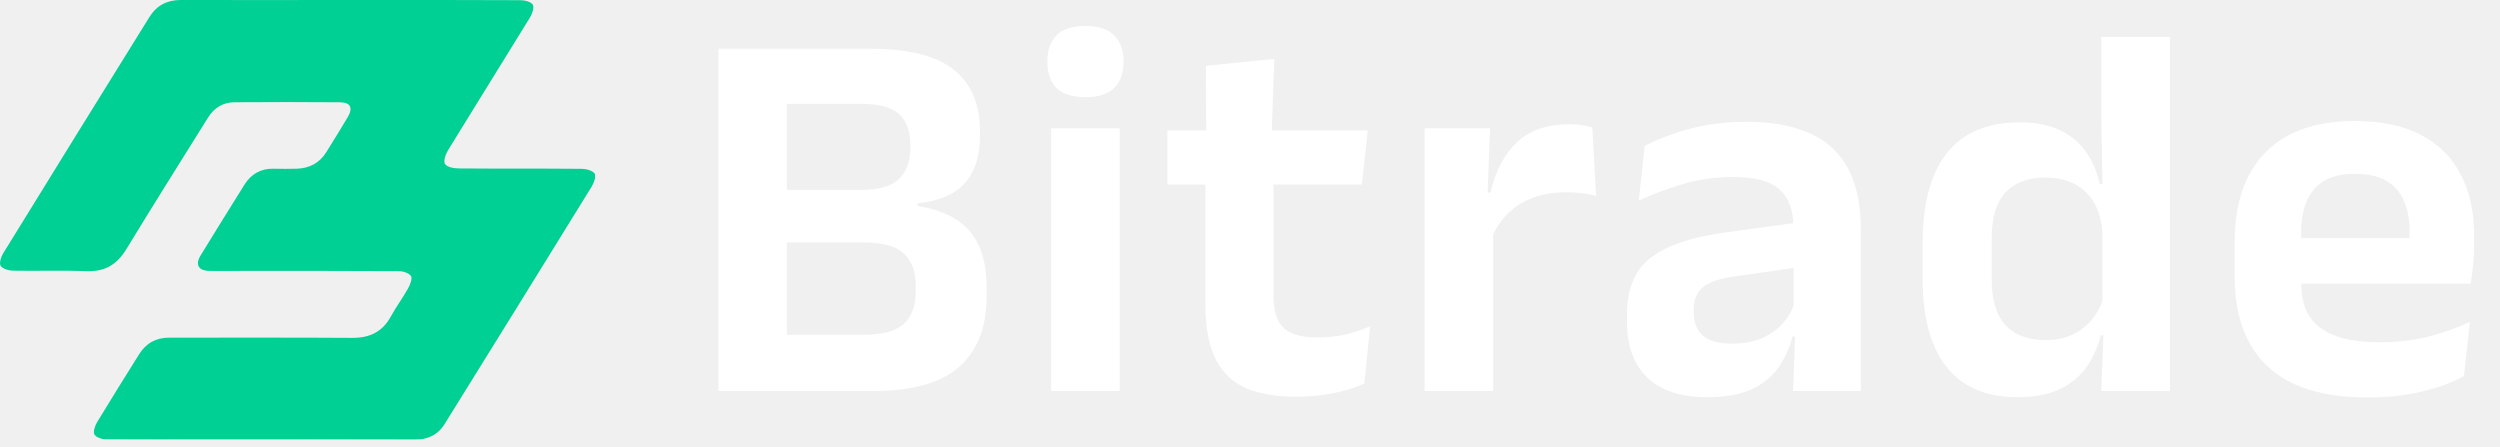
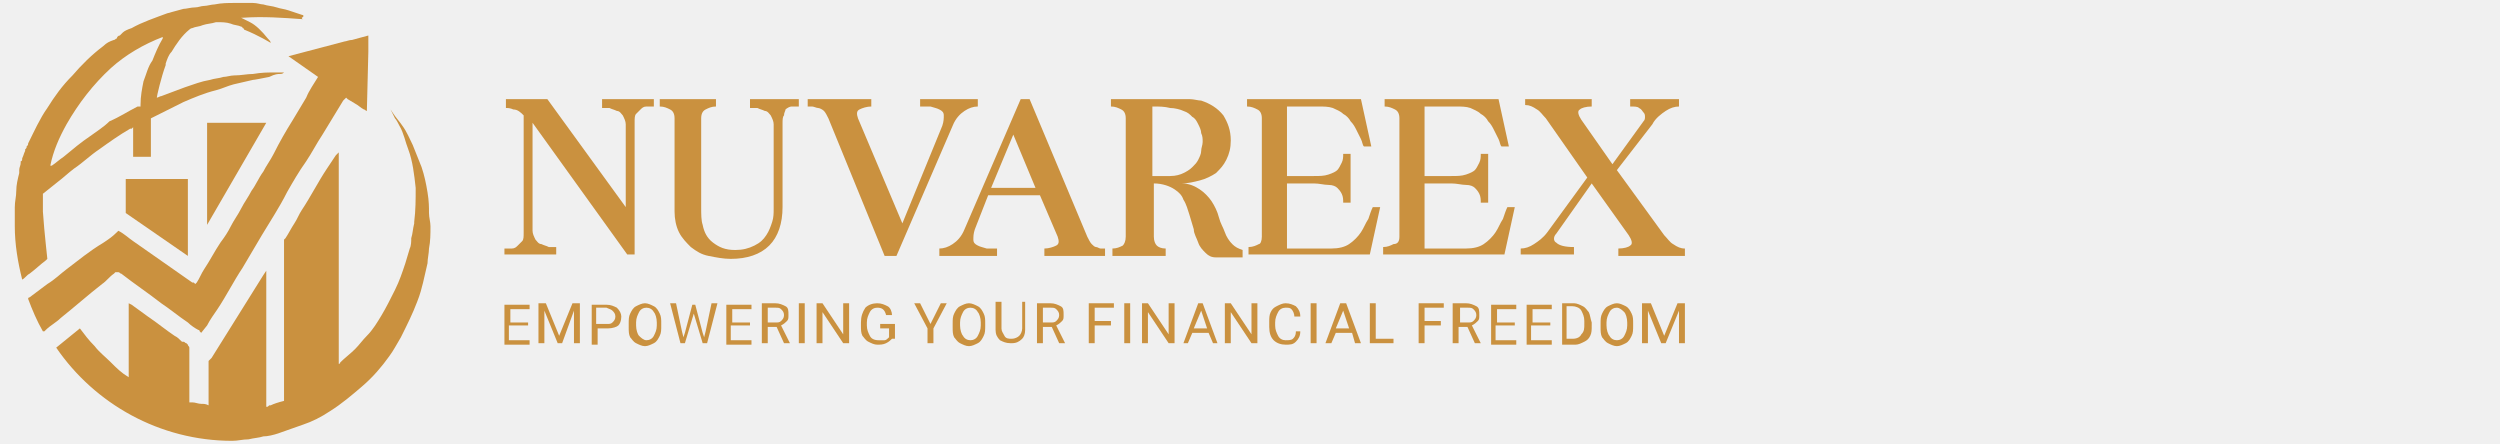
- <svg xmlns="http://www.w3.org/2000/svg" width="168" height="30" viewBox="0 0 168 30" fill="none">
-   <g clip-path="url(#clip0_900_3669)">
-     <mask id="mask0_900_3669" style="mask-type:luminance" maskUnits="userSpaceOnUse" x="0" y="0" width="40" height="30">
-       <path d="M40 0.001H0V29.554H40V0.001Z" fill="white" />
-     </mask>
-     <g mask="url(#mask0_900_3669)">
-       <path d="M23.527 -5.99399e-05C27.341 -5.99399e-05 31.156 -0.007 34.97 0.013C35.263 0.013 35.702 0.122 35.807 0.321C35.913 0.519 35.758 0.941 35.603 1.195C33.78 4.167 31.928 7.122 30.107 10.095C29.945 10.36 29.783 10.823 29.903 11.016C30.036 11.229 30.497 11.316 30.815 11.318C33.569 11.341 36.323 11.318 39.077 11.345C39.387 11.345 39.812 11.454 39.966 11.669C40.081 11.832 39.916 12.286 39.76 12.539C36.472 17.872 33.174 23.196 29.867 28.512C29.401 29.262 28.682 29.556 27.804 29.554C23.086 29.543 18.368 29.54 13.651 29.546C11.495 29.546 9.338 29.558 7.182 29.532C6.888 29.532 6.49 29.412 6.351 29.206C6.239 29.039 6.378 28.62 6.52 28.379C7.446 26.845 8.399 25.328 9.348 23.808C9.812 23.064 10.479 22.689 11.367 22.69C15.468 22.696 19.571 22.675 23.671 22.704C24.85 22.712 25.707 22.298 26.276 21.249C26.625 20.607 27.068 20.016 27.424 19.378C27.562 19.128 27.727 18.714 27.619 18.551C27.479 18.343 27.075 18.22 26.785 18.218C23.264 18.197 19.736 18.204 16.212 18.204C15.501 18.204 14.788 18.212 14.075 18.204C13.335 18.194 13.097 17.783 13.488 17.152C14.466 15.558 15.45 13.97 16.441 12.389C16.884 11.688 17.532 11.322 18.378 11.337C18.898 11.347 19.419 11.353 19.943 11.337C20.786 11.308 21.467 10.963 21.922 10.232C22.411 9.45 22.9 8.66 23.371 7.866C23.735 7.254 23.555 6.879 22.86 6.874C20.484 6.856 18.113 6.855 15.746 6.872C14.986 6.878 14.386 7.249 13.978 7.903C12.145 10.847 10.292 13.778 8.491 16.743C7.865 17.773 7.062 18.261 5.844 18.218C4.19 18.161 2.532 18.218 0.877 18.19C0.584 18.184 0.183 18.071 0.045 17.864C-0.069 17.694 0.063 17.269 0.208 17.032C3.473 11.735 6.748 6.443 10.033 1.158C10.523 0.366 11.217 -5.99399e-05 12.147 -5.99399e-05C15.942 0.01 19.733 -5.99399e-05 23.527 -5.99399e-05Z" fill="#00D094" />
+ <svg xmlns="http://www.w3.org/2000/svg" version="1.1" id="Layer_1" x="0px" y="0px" viewBox="0 0 169 30" style="enable-background:new 0 0 169 30;" xml:space="preserve">
+   <style type="text/css">
+ 	.st0{fill:#FFFFFF;}
+ 	.st1{fill:#030A1C;}
+ 	.st2{fill:#CA913F;}
+ </style>
+   <g>
+     <g>
+       <polygon class="st2" points="14,15.2 18,8.3 14,8.3   " />
+       <polygon class="st2" points="8.5,14.4 12.7,17.3 12.7,12.1 8.5,12.1   " />
+       <path class="st2" d="M29.1,15.3c0,0.5,0,1-0.1,1.5c0,0.3-0.1,0.7-0.1,1c-0.1,0.4-0.2,0.9-0.3,1.3c-0.1,0.4-0.2,0.8-0.4,1.3    c-0.3,0.8-0.7,1.6-1.1,2.4c-0.3,0.5-0.5,0.9-0.8,1.3c-0.5,0.7-1.1,1.4-1.8,2c-0.7,0.6-1.4,1.2-2.2,1.7c-0.6,0.4-1.2,0.7-1.8,0.9    c-0.6,0.2-1.1,0.4-1.7,0.6c-0.3,0.1-0.7,0.2-1,0.2c-0.3,0.1-0.6,0.1-1,0.2c-0.4,0-0.7,0.1-1.1,0.1h0c-4.9,0-9.3-2.5-11.9-6.3    c0.5-0.4,1.1-0.9,1.6-1.3c0.3,0.4,0.6,0.8,1,1.2c0.3,0.4,0.7,0.7,1.1,1.1c0.4,0.4,0.7,0.7,1.2,1c0-1.6,0-3.2,0-4.8    c0,0,0-0.1,0-0.1v-0.1l0.2,0.1l0,0c0,0,0,0,0,0c0.4,0.3,0.7,0.5,1.1,0.8c0.6,0.4,1.2,0.9,1.8,1.3l0,0c0.2,0.1,0.3,0.2,0.5,0.4    c0,0,0,0,0,0l0.1,0c0.1,0,0.1,0.1,0.2,0.1h0l0,0l0.1,0.1c0,0.1,0.1,0.1,0.1,0.2v0.2c0,1,0,2.1,0,3.1c0,0.1,0,0.1,0,0.2    c0,0,0,0,0,0.1c0,0,0,0,0,0v0.1c0,0,0,0,0,0c0,0,0,0,0,0c0,0,0.1,0,0.2,0c0,0,0,0,0,0c0.2,0,0.4,0.1,0.6,0.1c0.2,0,0.3,0,0.5,0.1    v0c0-0.1,0-0.1,0-0.2c0-0.8,0-1.7,0-2.5v-0.3l0.2-0.2h0c0.3-0.5,0.7-1.1,1-1.6c0.5-0.8,1-1.6,1.5-2.4c0.3-0.5,0.7-1.1,1-1.6    l0.2-0.3l0,0.2c0,0,0,0,0,0.1l0,1.5c0,0.2,0,0.3,0,0.5c0,2.2,0,4.4,0,6.7v0.2c0.1,0,0.1,0,0.2-0.1c0,0,0,0,0,0c0,0,0,0,0,0    c0,0,0.1,0,0.1,0c0,0,0,0,0,0c0.2-0.1,0.5-0.2,0.9-0.3v-0.2c0-1.4,0-2.7,0-4.1c0-2.1,0-4.2,0-6.3v-0.3l0.1-0.1h0l0,0    c0.2-0.3,0.4-0.7,0.6-1c0.2-0.3,0.3-0.6,0.5-0.9c0.6-0.9,1.1-1.9,1.7-2.8c0.2-0.3,0.4-0.6,0.6-0.9c0,0,0,0,0,0l0,0l0,0l0.2-0.2V10    c0,1.2,0,2.3,0,3.5c0,3.6,0,7.3,0,10.9c0,0,0,0.1,0,0.2c0.1,0,0.1-0.1,0.1-0.1c0.3-0.3,0.7-0.6,1-0.9c0.3-0.3,0.5-0.6,0.8-0.9    c0.4-0.4,0.7-0.9,1-1.4c0.3-0.5,0.6-1.1,0.9-1.7c0.3-0.6,0.5-1.2,0.7-1.8c0.1-0.3,0.2-0.7,0.3-1c0.1-0.2,0.1-0.5,0.1-0.7    c0.1-0.3,0.1-0.6,0.2-1c0,0,0,0,0-0.1c0.1-0.8,0.1-1.5,0.1-2.3c-0.1-0.9-0.2-1.8-0.5-2.6c-0.2-0.5-0.3-1.1-0.6-1.6    c-0.1-0.2-0.2-0.4-0.3-0.5l-0.3-0.6l0.2,0.3c0,0,0,0,0,0c0.2,0.3,0.4,0.5,0.6,0.8c0.3,0.4,0.5,0.9,0.7,1.3c0.2,0.5,0.4,1,0.6,1.5    c0.2,0.6,0.3,1.1,0.4,1.7C29,13.6,29,14,29,14.4C29,14.7,29.1,15,29.1,15.3z" />
+       <path class="st2" d="M18.4,4.9c-0.3,0-0.7,0-1.3,0.1c0,0,0,0,0,0c0,0,0,0,0,0c0,0,0,0,0,0c-0.4,0-0.8,0.1-1.3,0.1    c-0.2,0-0.5,0.1-0.7,0.1c-0.3,0.1-0.6,0.1-0.9,0.2c-0.6,0.1-1.1,0.3-1.7,0.5c-0.5,0.2-1.1,0.4-1.6,0.6c-0.1,0-0.2,0.1-0.3,0.1    c0,0,0,0,0,0c0-0.1,0.3-1.4,0.6-2.2c0,0,0,0,0-0.1c0,0,0,0,0,0c0.1-0.3,0.2-0.6,0.4-0.8C11.9,3,12.3,2.4,12.8,2    C12.8,2,12.9,1.9,13,1.9c0.2-0.1,0.5-0.1,0.7-0.2c0.3-0.1,0.6-0.1,0.9-0.2c0,0,0.1,0,0.1,0c0.3,0,0.6,0,0.9,0.1    c0.2,0.1,0.5,0.1,0.7,0.2c0,0,0,0,0,0c0,0,0.1,0,0.1,0.1c0,0,0.1,0,0.1,0.1c0,0,0,0,0,0c1,0.4,1.8,0.9,1.8,0.9c0,0,0,0,0,0    c0-0.1-0.1-0.2-0.2-0.3c-0.4-0.5-0.8-0.9-1.2-1.1c-0.4-0.2-0.6-0.3-0.6-0.3l0,0l0.1,0c1.4-0.1,2.7,0,4.1,0.1c0,0-0.1,0-0.1-0.1    C20.6,1.1,20.5,1,20.4,1c-0.3-0.1-0.6-0.2-0.9-0.3c-0.3-0.1-0.5-0.1-0.8-0.2c-0.3-0.1-0.6-0.1-0.9-0.2c-0.2,0-0.4-0.1-0.7-0.1    c-0.2,0-0.4,0-0.6,0c-0.2,0-0.3,0-0.5,0c0,0,0,0-0.1,0c-0.5,0-0.9,0-1.4,0.1c-0.2,0-0.5,0.1-0.7,0.1c-0.2,0-0.4,0.1-0.6,0.1    c-0.3,0-0.6,0.1-0.8,0.1c-0.4,0.1-0.7,0.2-1.1,0.3c-0.8,0.3-1.7,0.6-2.4,1C8.6,2,8.4,2.1,8.3,2.2c0,0-0.1,0.1-0.1,0.1    c0,0-0.1,0.1-0.1,0.1c-0.1,0-0.2,0.1-0.2,0.2c-0.1,0-0.1,0.1-0.2,0.1C7.4,2.8,7.2,2.9,7,3.1c-0.8,0.6-1.5,1.3-2.1,2    C4.2,5.8,3.7,6.5,3.2,7.3C2.7,8,2.3,8.9,1.9,9.7c0,0.1,0,0.1-0.1,0.2c0,0.1,0,0.1-0.1,0.2c0,0,0,0.1,0,0.1    c-0.1,0.2-0.1,0.3-0.2,0.5c0,0.1,0,0.2-0.1,0.2c0,0,0,0,0,0.1c0,0.2-0.1,0.3-0.1,0.5c0,0.1,0,0.1,0,0.2c0,0,0,0,0,0    c-0.1,0.4-0.2,0.8-0.2,1.2C1.1,13.3,1,13.6,1,14v0c0,0.4,0,0.9,0,1.3c0,1.2,0.2,2.4,0.5,3.6c0,0,0,0,0,0c0.2-0.1,0.3-0.3,0.5-0.4    c0.4-0.3,0.7-0.6,1.1-0.9l0.1-0.1c0,0,0,0,0,0c0-0.1-0.2-1.7-0.3-3.2c0-0.4,0-0.9,0-1.2l1-0.8l0,0c0.4-0.3,0.7-0.6,1.1-0.9    c0.6-0.4,1.1-0.9,1.7-1.3c0.7-0.5,1.4-1,2.1-1.4l0,0l0.1,0l0,0l0.1-0.1l0,0.1c0,0.2,0,0.3,0,0.5c0,0.4,0,0.8,0,1.2l0,0v0.2h1.2    v-0.1c0,0,0,0,0,0c0,0,0-0.1,0-0.1v-0.1h0c0-0.1,0-0.2,0-0.3c0-0.3,0-0.6,0-0.9c0-0.3,0-0.5,0-0.8c0,0,0,0,0-0.1c0,0,0,0,0,0    l0-0.2l0.4-0.2l0,0c0.6-0.3,1.2-0.6,1.8-0.9c0.7-0.3,1.4-0.6,2.2-0.8c0.4-0.1,0.8-0.3,1.2-0.4c0.4-0.1,0.9-0.2,1.3-0.3    c0,0,0,0,0,0c0.1,0,0.6-0.1,1.1-0.2c0,0,0,0,0,0C18.6,5,18.8,5,18.9,5c0.1,0,0.2,0,0.3-0.1c0,0-0.1,0-0.2,0    C18.8,4.9,18.6,4.9,18.4,4.9z M10.3,4.1C10,4.5,9.9,5,9.7,5.5C9.6,6,9.5,6.5,9.5,7.1l0,0.1L9.3,7.2c-0.6,0.3-1.2,0.7-1.9,1    C7,8.6,6.5,8.9,6.1,9.2c-0.6,0.4-1.2,0.9-1.8,1.4C4,10.8,3.8,11,3.5,11.2c0,0,0,0-0.1,0c0.2-1,0.6-1.9,1.1-2.8    c0.8-1.4,1.8-2.7,3-3.8c1-0.9,2.2-1.6,3.5-2.1c0,0,0,0,0,0.1C10.7,3.1,10.5,3.6,10.3,4.1z" />
+       <path class="st2" d="M6.9,19.2c0.3-0.2,0.5-0.5,0.8-0.7c0,0,0,0,0,0l0,0l0.1-0.1L8,18.4l0,0c0,0,0,0,0,0c0.1,0,0.1,0.1,0.2,0.1    c0.9,0.7,1.8,1.3,2.7,2c0.6,0.4,1.2,0.9,1.8,1.3c0.2,0.2,0.5,0.4,0.7,0.5c0,0,0.1,0,0.1,0.1l0,0l0.1,0.1L14,22    c0.2-0.4,0.5-0.8,0.7-1.1c0.6-0.9,1.1-1.9,1.7-2.8c0.4-0.7,0.9-1.5,1.3-2.2c0.6-1,1.2-1.9,1.7-2.9c0.4-0.7,0.8-1.4,1.3-2.1    c0.4-0.6,0.7-1.2,1.1-1.8c0.5-0.8,0.9-1.5,1.4-2.3l0.1-0.1l0.1-0.1l0,0l0.1,0.1l0.5,0.3c0.2,0.1,0.4,0.3,0.6,0.4    c0.1,0,0.1,0.1,0.2,0.1l0.1-4l0-1.1c-0.4,0.1-0.7,0.2-1.1,0.3c-0.2,0-0.4,0.1-0.5,0.1l-3.8,1l2,1.4c-0.3,0.5-0.6,0.9-0.8,1.4    c-0.3,0.5-0.6,1-0.9,1.5c-0.5,0.8-0.9,1.5-1.3,2.3c-0.2,0.4-0.5,0.8-0.7,1.2c-0.3,0.4-0.5,0.9-0.8,1.3c-0.2,0.4-0.5,0.8-0.7,1.2    c-0.2,0.4-0.5,0.8-0.7,1.2c-0.2,0.4-0.4,0.7-0.7,1.1c-0.4,0.6-0.7,1.2-1.1,1.8c-0.2,0.3-0.3,0.6-0.5,0.9c0,0,0,0,0,0l-0.1,0.1    l-0.1-0.1c0,0,0,0-0.1,0c-0.7-0.5-1.3-0.9-2-1.4c-0.7-0.5-1.3-0.9-2-1.4c-0.3-0.2-0.6-0.5-1-0.7c0,0,0,0,0,0c0,0,0,0,0,0l0,0l0,0    l0,0l-0.1,0.1l0,0c0,0,0,0,0,0c-0.3,0.3-0.6,0.5-0.9,0.7C6,17,5.3,17.6,4.5,18.2c-0.4,0.3-0.8,0.7-1.3,1c-0.4,0.3-0.8,0.6-1.2,0.9    c0,0-0.1,0-0.1,0.1l0,0c0.3,0.8,0.6,1.5,1,2.2c0,0,0,0,0.1,0c0,0,0.1-0.1,0.1-0.1l0,0c0.3-0.3,0.7-0.5,1-0.8    C5.1,20.7,6,19.9,6.9,19.2z" />
+     </g>
+     <g>
+       <g>
+         <path class="st2" d="M35.6,22h-1.2v1h1.4v0.3h-1.7v-2.7h1.7v0.3h-1.3v0.9h1.2V22z" />
+         <path class="st2" d="M36.9,20.5l0.9,2.2l0.9-2.2h0.5v2.7h-0.4v-1.1l0-1.1L38,23.2h-0.3L36.8,21l0,1.1v1.1h-0.4v-2.7H36.9z" />
+         <path class="st2" d="M40.4,22.2v1.1H40v-2.7h1c0.3,0,0.5,0.1,0.7,0.2c0.2,0.2,0.3,0.4,0.3,0.6c0,0.3-0.1,0.5-0.2,0.6     s-0.4,0.2-0.7,0.2H40.4z M40.4,21.9H41c0.2,0,0.3,0,0.4-0.1c0.1-0.1,0.2-0.2,0.2-0.4c0-0.2-0.1-0.3-0.2-0.4     c-0.1-0.1-0.2-0.1-0.4-0.2h-0.7V21.9z" />
+         <path class="st2" d="M44.7,22c0,0.3,0,0.5-0.1,0.7s-0.2,0.4-0.4,0.5c-0.2,0.1-0.4,0.2-0.6,0.2c-0.2,0-0.4-0.1-0.6-0.2     c-0.2-0.1-0.3-0.3-0.4-0.4c-0.1-0.2-0.1-0.4-0.1-0.7v-0.2c0-0.3,0-0.5,0.1-0.7c0.1-0.2,0.2-0.4,0.4-0.5c0.2-0.1,0.4-0.2,0.6-0.2     c0.2,0,0.4,0.1,0.6,0.2c0.2,0.1,0.3,0.3,0.4,0.5s0.1,0.4,0.1,0.7V22z M44.4,21.8c0-0.3-0.1-0.6-0.2-0.7c-0.1-0.2-0.3-0.3-0.5-0.3     c-0.2,0-0.4,0.1-0.5,0.3c-0.1,0.2-0.2,0.4-0.2,0.7V22c0,0.3,0.1,0.6,0.2,0.7s0.3,0.3,0.5,0.3c0.2,0,0.4-0.1,0.5-0.3     c0.1-0.2,0.2-0.4,0.2-0.7V21.8z" />
+         <path class="st2" d="M46.1,22.4l0.1,0.4l0.1-0.3l0.5-1.9H47l0.5,1.9l0.1,0.3l0.1-0.4l0.4-1.9h0.4l-0.7,2.7h-0.3l-0.6-2l0-0.2     l0,0.2l-0.6,2h-0.3l-0.7-2.7h0.4L46.1,22.4z" />
+         <path class="st2" d="M50.6,22h-1.2v1h1.4v0.3h-1.7v-2.7h1.7v0.3h-1.3v0.9h1.2V22z" />
+         <path class="st2" d="M52.5,22.1h-0.6v1.1h-0.4v-2.7h0.9c0.3,0,0.5,0.1,0.7,0.2c0.2,0.1,0.2,0.3,0.2,0.6c0,0.2,0,0.3-0.1,0.4     c-0.1,0.1-0.2,0.2-0.4,0.3l0.6,1.2v0h-0.4L52.5,22.1z M51.8,21.8h0.6c0.2,0,0.3,0,0.4-0.1c0.1-0.1,0.2-0.2,0.2-0.4     c0-0.2-0.1-0.3-0.2-0.4c-0.1-0.1-0.2-0.1-0.4-0.1h-0.5V21.8z" />
+         <path class="st2" d="M54.4,23.2h-0.4v-2.7h0.4V23.2z" />
+         <path class="st2" d="M57.4,23.2H57l-1.4-2.1v2.1h-0.4v-2.7h0.4l1.4,2.1v-2.1h0.4V23.2z" />
+         <path class="st2" d="M60.3,22.9c-0.1,0.1-0.2,0.2-0.4,0.3c-0.2,0.1-0.4,0.1-0.6,0.1c-0.2,0-0.4-0.1-0.6-0.2     c-0.2-0.1-0.3-0.3-0.4-0.4c-0.1-0.2-0.1-0.4-0.1-0.7v-0.2c0-0.4,0.1-0.7,0.3-1c0.2-0.2,0.5-0.3,0.8-0.3c0.3,0,0.5,0.1,0.7,0.2     c0.2,0.1,0.3,0.4,0.3,0.6h-0.4c-0.1-0.4-0.3-0.5-0.6-0.5c-0.2,0-0.4,0.1-0.5,0.3c-0.1,0.2-0.2,0.4-0.2,0.7V22     c0,0.3,0.1,0.5,0.2,0.7c0.1,0.2,0.3,0.3,0.6,0.3c0.1,0,0.3,0,0.4,0s0.2-0.1,0.3-0.2v-0.6h-0.6v-0.3h1V22.9z" />
+         <path class="st2" d="M62.9,21.9l0.7-1.4H64l-0.9,1.7v1h-0.4v-1l-0.9-1.7h0.4L62.9,21.9z" />
+         <path class="st2" d="M66.6,22c0,0.3,0,0.5-0.1,0.7c-0.1,0.2-0.2,0.4-0.4,0.5s-0.4,0.2-0.6,0.2c-0.2,0-0.4-0.1-0.6-0.2     c-0.2-0.1-0.3-0.3-0.4-0.4c-0.1-0.2-0.1-0.4-0.1-0.7v-0.2c0-0.3,0-0.5,0.1-0.7c0.1-0.2,0.2-0.4,0.4-0.5c0.2-0.1,0.4-0.2,0.6-0.2     c0.2,0,0.4,0.1,0.6,0.2c0.2,0.1,0.3,0.3,0.4,0.5c0.1,0.2,0.1,0.4,0.1,0.7V22z M66.3,21.8c0-0.3-0.1-0.6-0.2-0.7     c-0.1-0.2-0.3-0.3-0.5-0.3c-0.2,0-0.4,0.1-0.5,0.3c-0.1,0.2-0.2,0.4-0.2,0.7V22c0,0.3,0.1,0.6,0.2,0.7c0.1,0.2,0.3,0.3,0.5,0.3     c0.2,0,0.4-0.1,0.5-0.3c0.1-0.2,0.2-0.4,0.2-0.7V21.8z" />
+         <path class="st2" d="M69.3,20.5v1.8c0,0.3-0.1,0.5-0.2,0.6c-0.2,0.2-0.4,0.3-0.7,0.3l-0.1,0c-0.3,0-0.5-0.1-0.7-0.2     c-0.2-0.2-0.3-0.4-0.3-0.7v-1.9h0.4v1.8c0,0.2,0.1,0.3,0.2,0.5s0.3,0.2,0.5,0.2c0.2,0,0.4-0.1,0.5-0.2c0.1-0.1,0.2-0.3,0.2-0.5     v-1.8H69.3z" />
+         <path class="st2" d="M71.1,22.1h-0.6v1.1h-0.4v-2.7H71c0.3,0,0.5,0.1,0.7,0.2c0.2,0.1,0.2,0.3,0.2,0.6c0,0.2,0,0.3-0.1,0.4     c-0.1,0.1-0.2,0.2-0.4,0.3l0.6,1.2v0h-0.4L71.1,22.1z M70.4,21.8H71c0.2,0,0.3,0,0.4-0.1c0.1-0.1,0.2-0.2,0.2-0.4     c0-0.2-0.1-0.3-0.2-0.4s-0.2-0.1-0.4-0.1h-0.5V21.8z" />
+         <path class="st2" d="M75.2,22H74v1.2h-0.4v-2.7h1.7v0.3H74v0.9h1.1V22z" />
+         <path class="st2" d="M76.4,23.2H76v-2.7h0.4V23.2z" />
+         <path class="st2" d="M79.4,23.2H79l-1.4-2.1v2.1h-0.4v-2.7h0.4l1.4,2.1v-2.1h0.4V23.2z" />
+         <path class="st2" d="M81.7,22.5h-1.1l-0.3,0.7H80l1-2.7h0.3l1,2.7H82L81.7,22.5z M80.7,22.2h0.9L81.2,21L80.7,22.2z" />
+         <path class="st2" d="M85,23.2h-0.4l-1.4-2.1v2.1h-0.4v-2.7h0.4l1.4,2.1v-2.1H85V23.2z" />
+         <path class="st2" d="M87.9,22.4c0,0.3-0.1,0.5-0.3,0.7c-0.2,0.2-0.4,0.2-0.7,0.2c-0.3,0-0.6-0.1-0.8-0.3     c-0.2-0.2-0.3-0.5-0.3-0.9v-0.3c0-0.3,0-0.5,0.1-0.7c0.1-0.2,0.2-0.3,0.4-0.4c0.2-0.1,0.4-0.2,0.6-0.2c0.3,0,0.5,0.1,0.7,0.2     c0.2,0.2,0.3,0.4,0.3,0.7h-0.4c0-0.2-0.1-0.4-0.2-0.5c-0.1-0.1-0.2-0.1-0.4-0.1c-0.2,0-0.4,0.1-0.5,0.3c-0.1,0.2-0.2,0.4-0.2,0.7     V22c0,0.3,0.1,0.5,0.2,0.7c0.1,0.2,0.3,0.3,0.5,0.3c0.2,0,0.4,0,0.5-0.1c0.1-0.1,0.2-0.2,0.2-0.5H87.9z" />
+         <path class="st2" d="M89,23.2h-0.4v-2.7H89V23.2z" />
+         <path class="st2" d="M91.4,22.5h-1.1L90,23.2h-0.4l1-2.7H91l1,2.7h-0.4L91.4,22.5z M90.3,22.2h0.9L90.8,21L90.3,22.2z" />
+         <path class="st2" d="M92.9,22.9h1.3v0.3h-1.6v-2.7h0.4V22.9z" />
+         <path class="st2" d="M97.4,22h-1.1v1.2h-0.4v-2.7h1.7v0.3h-1.3v0.9h1.1V22z" />
+         <path class="st2" d="M99.2,22.1h-0.6v1.1h-0.4v-2.7h0.9c0.3,0,0.5,0.1,0.7,0.2c0.2,0.1,0.2,0.3,0.2,0.6c0,0.2,0,0.3-0.1,0.4     c-0.1,0.1-0.2,0.2-0.4,0.3l0.6,1.2v0h-0.4L99.2,22.1z M98.6,21.8h0.6c0.2,0,0.3,0,0.4-0.1c0.1-0.1,0.2-0.2,0.2-0.4     c0-0.2-0.1-0.3-0.2-0.4s-0.2-0.1-0.4-0.1h-0.5V21.8z" />
+         <path class="st2" d="M102.3,22h-1.2v1h1.4v0.3h-1.7v-2.7h1.7v0.3h-1.3v0.9h1.2V22z" />
+         <path class="st2" d="M104.7,22h-1.2v1h1.4v0.3h-1.7v-2.7h1.7v0.3h-1.3v0.9h1.2V22z" />
+         <path class="st2" d="M105.6,23.2v-2.7h0.8c0.2,0,0.4,0.1,0.6,0.2c0.2,0.1,0.3,0.3,0.4,0.4c0.1,0.2,0.1,0.4,0.2,0.7V22     c0,0.3,0,0.5-0.1,0.7c-0.1,0.2-0.2,0.3-0.4,0.4c-0.2,0.1-0.4,0.2-0.6,0.2H105.6z M105.9,20.8v2.1h0.4c0.3,0,0.5-0.1,0.6-0.3     c0.2-0.2,0.2-0.4,0.2-0.7v-0.2c0-0.3-0.1-0.5-0.2-0.7c-0.1-0.2-0.4-0.3-0.6-0.3H105.9z" />
+         <path class="st2" d="M110.4,22c0,0.3,0,0.5-0.1,0.7s-0.2,0.4-0.4,0.5c-0.2,0.1-0.4,0.2-0.6,0.2c-0.2,0-0.4-0.1-0.6-0.2     c-0.2-0.1-0.3-0.3-0.4-0.4c-0.1-0.2-0.1-0.4-0.1-0.7v-0.2c0-0.3,0-0.5,0.1-0.7c0.1-0.2,0.2-0.4,0.4-0.5c0.2-0.1,0.4-0.2,0.6-0.2     c0.2,0,0.4,0.1,0.6,0.2c0.2,0.1,0.3,0.3,0.4,0.5s0.1,0.4,0.1,0.7V22z M110,21.8c0-0.3-0.1-0.6-0.2-0.7s-0.3-0.3-0.5-0.3     c-0.2,0-0.4,0.1-0.5,0.3s-0.2,0.4-0.2,0.7V22c0,0.3,0.1,0.6,0.2,0.7c0.1,0.2,0.3,0.3,0.5,0.3c0.2,0,0.4-0.1,0.5-0.3     c0.1-0.2,0.2-0.4,0.2-0.7V21.8z" />
+         <path class="st2" d="M111.6,20.5l0.9,2.2l0.9-2.2h0.5v2.7h-0.4v-1.1l0-1.1l-0.9,2.2h-0.3l-0.9-2.2l0,1.1v1.1h-0.4v-2.7H111.6z" />
+       </g>
+       <g>
+         <path class="st2" d="M34.1,17.3v-0.5c0.2,0,0.3,0,0.5,0c0.2,0,0.3-0.1,0.4-0.2c0.1-0.1,0.2-0.2,0.3-0.3c0.1-0.1,0.1-0.3,0.1-0.6     V7.8c-0.2-0.2-0.4-0.4-0.7-0.4c-0.2-0.1-0.4-0.1-0.5-0.1V6.7H37l5.3,7.3V8.4c0-0.2-0.1-0.4-0.2-0.6c-0.1-0.1-0.2-0.3-0.4-0.3     c-0.2-0.1-0.3-0.1-0.5-0.2c-0.2,0-0.4,0-0.5,0V6.7h3.5v0.5c-0.2,0-0.3,0-0.5,0c-0.2,0-0.3,0.1-0.4,0.2c-0.1,0.1-0.2,0.2-0.3,0.3     c-0.1,0.1-0.1,0.3-0.1,0.6v8.9h-0.5l-6.4-8.9v7.3c0,0.2,0.1,0.4,0.2,0.6c0.1,0.1,0.2,0.3,0.4,0.3c0.2,0.1,0.3,0.1,0.5,0.2     c0.2,0,0.4,0,0.5,0v0.5H34.1z" />
+         <path class="st2" d="M48.4,6.7v0.5c-0.3,0-0.5,0.1-0.7,0.2c-0.2,0.1-0.3,0.3-0.3,0.6v6c0,0.5,0,0.9,0.1,1.2     c0.1,0.5,0.3,0.9,0.7,1.2c0.4,0.3,0.8,0.5,1.5,0.5c0.5,0,0.9-0.1,1.3-0.3c0.4-0.2,0.6-0.4,0.8-0.7c0.2-0.3,0.3-0.6,0.4-0.9     c0.1-0.3,0.1-0.6,0.1-0.9V8.4c0-0.2-0.1-0.4-0.2-0.6c-0.1-0.1-0.2-0.3-0.4-0.3c-0.2-0.1-0.3-0.1-0.5-0.2c-0.2,0-0.4,0-0.5,0V6.7     h3.3v0.5c-0.2,0-0.3,0-0.5,0c-0.1,0-0.3,0.1-0.4,0.2C53.1,7.5,53,7.6,53,7.8c-0.1,0.1-0.1,0.3-0.1,0.6v5.6c0,1.1-0.3,2-0.9,2.6     c-0.6,0.6-1.5,0.9-2.6,0.9c-0.5,0-1-0.1-1.5-0.2c-0.5-0.1-0.8-0.3-1.2-0.6c-0.3-0.3-0.6-0.6-0.8-1c-0.2-0.4-0.3-0.9-0.3-1.4V8     c0-0.3-0.1-0.5-0.3-0.6c-0.2-0.1-0.4-0.2-0.7-0.2V6.7H48.4z" />
+         <path class="st2" d="M54.6,7.2V6.7h4.3v0.5c-0.3,0-0.6,0.1-0.8,0.2C57.9,7.5,57.9,7.7,58,8l3,7.1l2.7-6.6     c0.1-0.3,0.1-0.5,0.1-0.7c0-0.2-0.1-0.3-0.3-0.4c-0.2-0.1-0.3-0.1-0.6-0.2c-0.2,0-0.5,0-0.7,0V6.7h3.9v0.5     c-0.3,0-0.6,0.1-0.9,0.3c-0.3,0.2-0.6,0.5-0.8,1l-3.8,8.8h-0.8L56,8c-0.1-0.2-0.2-0.4-0.3-0.5c-0.1-0.1-0.3-0.2-0.4-0.2     c-0.1,0-0.3-0.1-0.4-0.1C54.7,7.2,54.6,7.2,54.6,7.2z" />
+         <path class="st2" d="M63.5,16.8c0.3,0,0.6-0.1,0.9-0.3c0.3-0.2,0.6-0.5,0.8-1L69,6.7h0.6l3.9,9.3c0.1,0.2,0.2,0.4,0.3,0.5     c0.1,0.1,0.2,0.2,0.3,0.2c0.1,0,0.2,0.1,0.3,0.1c0.1,0,0.2,0,0.3,0v0.5h-4.1v-0.5c0.3,0,0.6-0.1,0.8-0.2c0.2-0.1,0.2-0.3,0.1-0.6     l-1.2-2.8h-3.5l-0.9,2.3c-0.1,0.3-0.1,0.5-0.1,0.7c0,0.2,0.1,0.3,0.3,0.4c0.2,0.1,0.3,0.1,0.6,0.2c0.2,0,0.5,0,0.7,0v0.5h-3.9     V16.8z M70,12.7l-1.5-3.6L67,12.7H70z" />
+         <path class="st2" d="M76.1,16V8c0-0.3-0.1-0.5-0.3-0.6c-0.2-0.1-0.4-0.2-0.7-0.2V6.7h2.8c0.2,0,0.5,0,0.7,0c0.3,0,0.6,0,0.9,0     c0.3,0,0.6,0,0.9,0c0.3,0,0.6,0.1,0.8,0.1c0.6,0.2,1.1,0.5,1.5,1c0.3,0.5,0.5,1,0.5,1.7c0,0.5-0.1,0.9-0.3,1.3     c-0.2,0.4-0.4,0.6-0.7,0.9c-0.3,0.2-0.7,0.4-1.1,0.5c-0.4,0.1-0.8,0.2-1.2,0.2c0.5,0,0.9,0.2,1.2,0.4c0.3,0.2,0.6,0.5,0.8,0.8     c0.2,0.3,0.4,0.7,0.5,1.1s0.3,0.7,0.4,1c0.1,0.3,0.3,0.6,0.5,0.8c0.2,0.2,0.4,0.3,0.7,0.4v0.5h-1.8c-0.3,0-0.5-0.1-0.7-0.3     c-0.2-0.2-0.4-0.4-0.5-0.7c-0.1-0.3-0.3-0.6-0.3-0.9c-0.1-0.3-0.2-0.7-0.3-1c-0.1-0.3-0.2-0.7-0.4-1c-0.1-0.3-0.3-0.5-0.6-0.7     c-0.3-0.2-0.8-0.4-1.4-0.4V16c0,0.3,0.1,0.5,0.2,0.6s0.3,0.2,0.6,0.2v0.5h-3.6v-0.5c0.3,0,0.5-0.1,0.7-0.2     C76,16.5,76.1,16.3,76.1,16z M77.9,7.2v4.7c0.4,0,0.8,0,1.2,0c0.4,0,0.7-0.1,0.9-0.2c0.2-0.1,0.4-0.2,0.6-0.4     c0.2-0.2,0.3-0.3,0.4-0.5c0.1-0.2,0.2-0.4,0.2-0.6c0-0.2,0.1-0.4,0.1-0.6c0-0.2,0-0.4-0.1-0.6c0-0.2-0.1-0.4-0.2-0.6     c-0.1-0.2-0.2-0.4-0.4-0.5c-0.2-0.2-0.3-0.3-0.6-0.4c-0.2-0.1-0.6-0.2-0.9-0.2C78.7,7.2,78.4,7.2,77.9,7.2z" />
+         <path class="st2" d="M85.3,16V8c0-0.3-0.1-0.5-0.3-0.6c-0.2-0.1-0.4-0.2-0.7-0.2V6.7h7.7l0.7,3.2l-0.5,0     c-0.1-0.1-0.1-0.3-0.2-0.5c-0.1-0.2-0.2-0.4-0.3-0.6c-0.1-0.2-0.2-0.4-0.4-0.6c-0.1-0.2-0.3-0.4-0.5-0.5     c-0.2-0.2-0.5-0.3-0.7-0.4c-0.3-0.1-0.6-0.1-1-0.1h-2.1v4.7l1.8,0c0.4,0,0.7,0,1-0.1c0.3-0.1,0.5-0.2,0.6-0.3     c0.1-0.1,0.2-0.3,0.3-0.5c0.1-0.2,0.1-0.4,0.1-0.6h0.5v3.3h-0.5c0-0.2,0-0.4-0.1-0.6c-0.1-0.2-0.2-0.3-0.3-0.4     c-0.1-0.1-0.3-0.2-0.6-0.2c-0.3,0-0.6-0.1-1-0.1l-1.8,0v4.4H90c0.5,0,0.9-0.1,1.2-0.3s0.6-0.5,0.8-0.8c0.2-0.3,0.3-0.6,0.5-0.9     c0.1-0.3,0.2-0.6,0.3-0.8l0.5,0l-0.7,3.2h-8.2v-0.5c0.3,0,0.5-0.1,0.7-0.2C85.2,16.5,85.3,16.3,85.3,16z" />
+         <path class="st2" d="M94.6,16V8c0-0.3-0.1-0.5-0.3-0.6c-0.2-0.1-0.4-0.2-0.7-0.2V6.7h7.7l0.7,3.2l-0.5,0     c-0.1-0.1-0.1-0.3-0.2-0.5c-0.1-0.2-0.2-0.4-0.3-0.6c-0.1-0.2-0.2-0.4-0.4-0.6c-0.1-0.2-0.3-0.4-0.5-0.5     c-0.2-0.2-0.5-0.3-0.7-0.4c-0.3-0.1-0.6-0.1-1-0.1h-2.1v4.7l1.8,0c0.4,0,0.7,0,1-0.1c0.3-0.1,0.5-0.2,0.6-0.3s0.2-0.3,0.3-0.5     c0.1-0.2,0.1-0.4,0.1-0.6h0.5v3.3h-0.5c0-0.2,0-0.4-0.1-0.6c-0.1-0.2-0.2-0.3-0.3-0.4c-0.1-0.1-0.3-0.2-0.6-0.2     c-0.3,0-0.6-0.1-1-0.1l-1.8,0v4.4h2.8c0.5,0,0.9-0.1,1.2-0.3s0.6-0.5,0.8-0.8c0.2-0.3,0.3-0.6,0.5-0.9c0.1-0.3,0.2-0.6,0.3-0.8     l0.5,0l-0.7,3.2h-8.2v-0.5c0.3,0,0.5-0.1,0.7-0.2C94.5,16.5,94.6,16.3,94.6,16z" />
+         <path class="st2" d="M102.8,16.8c0.3,0,0.6-0.1,0.9-0.3c0.3-0.2,0.6-0.4,0.9-0.8l2.7-3.7l-2.8-4c-0.2-0.2-0.4-0.5-0.6-0.6     c-0.3-0.2-0.5-0.3-0.8-0.3V6.7h4.5v0.5c-0.4,0-0.7,0.1-0.8,0.2c-0.2,0.1-0.1,0.4,0.1,0.7l2.1,3l2.1-2.9c0.1-0.1,0.1-0.2,0.1-0.3     c0-0.1,0-0.2-0.1-0.3c-0.1-0.1-0.1-0.2-0.3-0.3c-0.1-0.1-0.3-0.1-0.6-0.1V6.7h3.3v0.5c-0.3,0-0.6,0.1-0.9,0.3     c-0.3,0.2-0.7,0.5-0.9,0.9l-2.4,3.1l3.2,4.4c0.2,0.2,0.4,0.5,0.6,0.6c0.3,0.2,0.5,0.3,0.8,0.3v0.5h-4.5v-0.5     c0.4,0,0.7-0.1,0.8-0.2c0.2-0.1,0.1-0.4-0.1-0.7l-2.5-3.5l-2.4,3.4c-0.2,0.2-0.2,0.5,0,0.6c0.2,0.2,0.6,0.3,1.2,0.3v0.5h-3.6     V16.8z" />
+       </g>
    </g>
  </g>
-   <path d="M51.634 26.277V22.497H58.078C59.326 22.497 60.214 22.251 60.742 21.759C61.27 21.255 61.534 20.541 61.534 19.617V19.185C61.534 18.237 61.264 17.517 60.724 17.025C60.196 16.533 59.284 16.287 57.988 16.287H51.58V12.759H57.88C59.068 12.759 59.914 12.513 60.418 12.021C60.922 11.529 61.174 10.839 61.174 9.951V9.717C61.174 8.829 60.928 8.151 60.436 7.683C59.944 7.215 59.092 6.981 57.88 6.981H51.544V3.273H58.366C61.03 3.273 62.944 3.747 64.108 4.695C65.272 5.643 65.854 7.017 65.854 8.817V9.123C65.854 10.491 65.512 11.553 64.828 12.309C64.156 13.065 63.1 13.515 61.66 13.659V13.839C63.28 14.103 64.456 14.679 65.188 15.567C65.932 16.455 66.304 17.703 66.304 19.311V19.905C66.304 21.969 65.692 23.547 64.468 24.639C63.256 25.731 61.306 26.277 58.618 26.277H51.634ZM48.286 26.277V3.273H52.876V26.277H48.286ZM70.638 26.277V8.619H75.246V26.277H70.638ZM72.942 6.531C72.066 6.531 71.418 6.327 70.998 5.919C70.59 5.499 70.386 4.923 70.386 4.191V4.101C70.386 3.369 70.59 2.793 70.998 2.373C71.418 1.953 72.066 1.743 72.942 1.743C73.806 1.743 74.448 1.953 74.868 2.373C75.288 2.793 75.498 3.369 75.498 4.101V4.191C75.498 4.935 75.288 5.511 74.868 5.919C74.448 6.327 73.806 6.531 72.942 6.531ZM87.126 26.655C85.626 26.655 84.425 26.433 83.525 25.989C82.638 25.533 81.996 24.849 81.6 23.937C81.204 23.025 81.005 21.903 81.005 20.571V10.275H85.578V19.887C85.578 20.847 85.793 21.555 86.225 22.011C86.669 22.455 87.444 22.677 88.547 22.677C89.195 22.677 89.82 22.611 90.419 22.479C91.019 22.335 91.572 22.149 92.076 21.921L91.68 25.773C91.079 26.049 90.389 26.265 89.609 26.421C88.841 26.577 88.013 26.655 87.126 26.655ZM78.45 12.399V8.763H91.913L91.517 12.399H78.45ZM81.059 9.105L81.041 4.425L85.632 3.957L85.451 9.105H81.059ZM100.217 16.017L99.047 12.939H100.163C100.487 11.511 101.075 10.389 101.927 9.573C102.779 8.757 103.961 8.349 105.473 8.349C105.785 8.349 106.067 8.373 106.319 8.421C106.571 8.457 106.799 8.505 107.003 8.565L107.255 13.173C106.991 13.089 106.685 13.029 106.337 12.993C105.989 12.945 105.623 12.921 105.239 12.921C104.015 12.921 102.971 13.191 102.107 13.731C101.255 14.271 100.625 15.033 100.217 16.017ZM95.735 26.277V8.619H100.127L99.929 14.037L100.343 14.199V26.277H95.735ZM120.494 26.277L120.656 21.957L120.53 21.561V16.035L120.512 15.243C120.512 14.091 120.194 13.245 119.558 12.705C118.934 12.165 117.908 11.895 116.48 11.895C115.268 11.895 114.128 12.057 113.06 12.381C112.004 12.693 111.026 13.059 110.126 13.479L110.522 9.807C111.05 9.531 111.65 9.273 112.322 9.033C113.006 8.781 113.768 8.577 114.608 8.421C115.448 8.265 116.354 8.187 117.326 8.187C118.766 8.187 119.984 8.361 120.98 8.709C121.976 9.045 122.768 9.531 123.356 10.167C123.956 10.803 124.388 11.565 124.652 12.453C124.916 13.329 125.048 14.301 125.048 15.369V26.277H120.494ZM114.716 26.691C112.964 26.691 111.626 26.253 110.702 25.377C109.79 24.501 109.334 23.253 109.334 21.633V21.129C109.334 19.413 109.862 18.147 110.918 17.331C111.974 16.503 113.648 15.933 115.94 15.621L120.944 14.937L121.214 17.907L116.606 18.573C115.598 18.705 114.878 18.945 114.446 19.293C114.026 19.641 113.816 20.151 113.816 20.823V21.003C113.816 21.663 114.02 22.179 114.428 22.551C114.848 22.911 115.502 23.091 116.39 23.091C117.182 23.091 117.86 22.965 118.424 22.713C118.988 22.461 119.45 22.131 119.81 21.723C120.182 21.303 120.446 20.835 120.602 20.319L121.25 22.605H120.458C120.266 23.361 119.954 24.051 119.522 24.675C119.102 25.287 118.508 25.779 117.74 26.151C116.972 26.511 115.964 26.691 114.716 26.691ZM135.556 26.691C133.48 26.691 131.902 26.019 130.822 24.675C129.742 23.331 129.202 21.351 129.202 18.735V16.305C129.202 13.653 129.748 11.643 130.84 10.275C131.932 8.907 133.558 8.223 135.718 8.223C136.774 8.223 137.662 8.391 138.382 8.727C139.114 9.063 139.702 9.543 140.146 10.167C140.602 10.791 140.92 11.523 141.1 12.363H142.45L141.28 15.783C141.256 14.955 141.082 14.259 140.758 13.695C140.446 13.119 140.008 12.681 139.444 12.381C138.88 12.081 138.214 11.931 137.446 11.931C136.282 11.931 135.388 12.267 134.764 12.939C134.152 13.611 133.846 14.613 133.846 15.945V18.861C133.846 20.181 134.152 21.177 134.764 21.849C135.388 22.521 136.294 22.857 137.482 22.857C138.154 22.857 138.754 22.731 139.282 22.479C139.81 22.227 140.248 21.885 140.596 21.453C140.956 21.009 141.214 20.511 141.37 19.959L142.468 22.533H141.172C140.98 23.301 140.668 24.003 140.236 24.639C139.804 25.263 139.21 25.761 138.454 26.133C137.698 26.505 136.732 26.691 135.556 26.691ZM141.208 26.277L141.37 21.957L141.28 20.931V13.713L141.298 12.975L141.208 7.917V2.481H145.816V26.277H141.208ZM159.134 26.709C156.11 26.709 153.86 26.013 152.384 24.621C150.908 23.229 150.17 21.213 150.17 18.573V16.269C150.17 13.653 150.86 11.643 152.24 10.239C153.62 8.835 155.624 8.133 158.252 8.133C160.028 8.133 161.51 8.445 162.698 9.069C163.886 9.693 164.774 10.581 165.362 11.733C165.962 12.873 166.262 14.241 166.262 15.837V16.467C166.262 16.899 166.238 17.343 166.19 17.799C166.154 18.243 166.1 18.663 166.028 19.059H161.852C161.888 18.399 161.906 17.775 161.906 17.187C161.918 16.587 161.924 16.047 161.924 15.567C161.924 14.739 161.792 14.037 161.528 13.461C161.264 12.873 160.862 12.429 160.322 12.129C159.782 11.829 159.092 11.679 158.252 11.679C157.016 11.679 156.104 12.021 155.516 12.705C154.928 13.389 154.634 14.361 154.634 15.621V17.259L154.652 17.781V19.167C154.652 19.719 154.736 20.229 154.904 20.697C155.084 21.165 155.378 21.573 155.786 21.921C156.194 22.257 156.734 22.521 157.406 22.713C158.09 22.905 158.942 23.001 159.962 23.001C161.066 23.001 162.116 22.881 163.112 22.641C164.12 22.389 165.074 22.053 165.974 21.633L165.578 25.269C164.774 25.713 163.826 26.061 162.734 26.313C161.654 26.577 160.454 26.709 159.134 26.709ZM152.618 19.059V15.999H165.092V19.059H152.618Z" fill="white" />
-   <defs>
-     <clipPath id="clip0_900_3669">
-       <rect width="40" height="29.554" fill="white" />
-     </clipPath>
-   </defs>
</svg>
